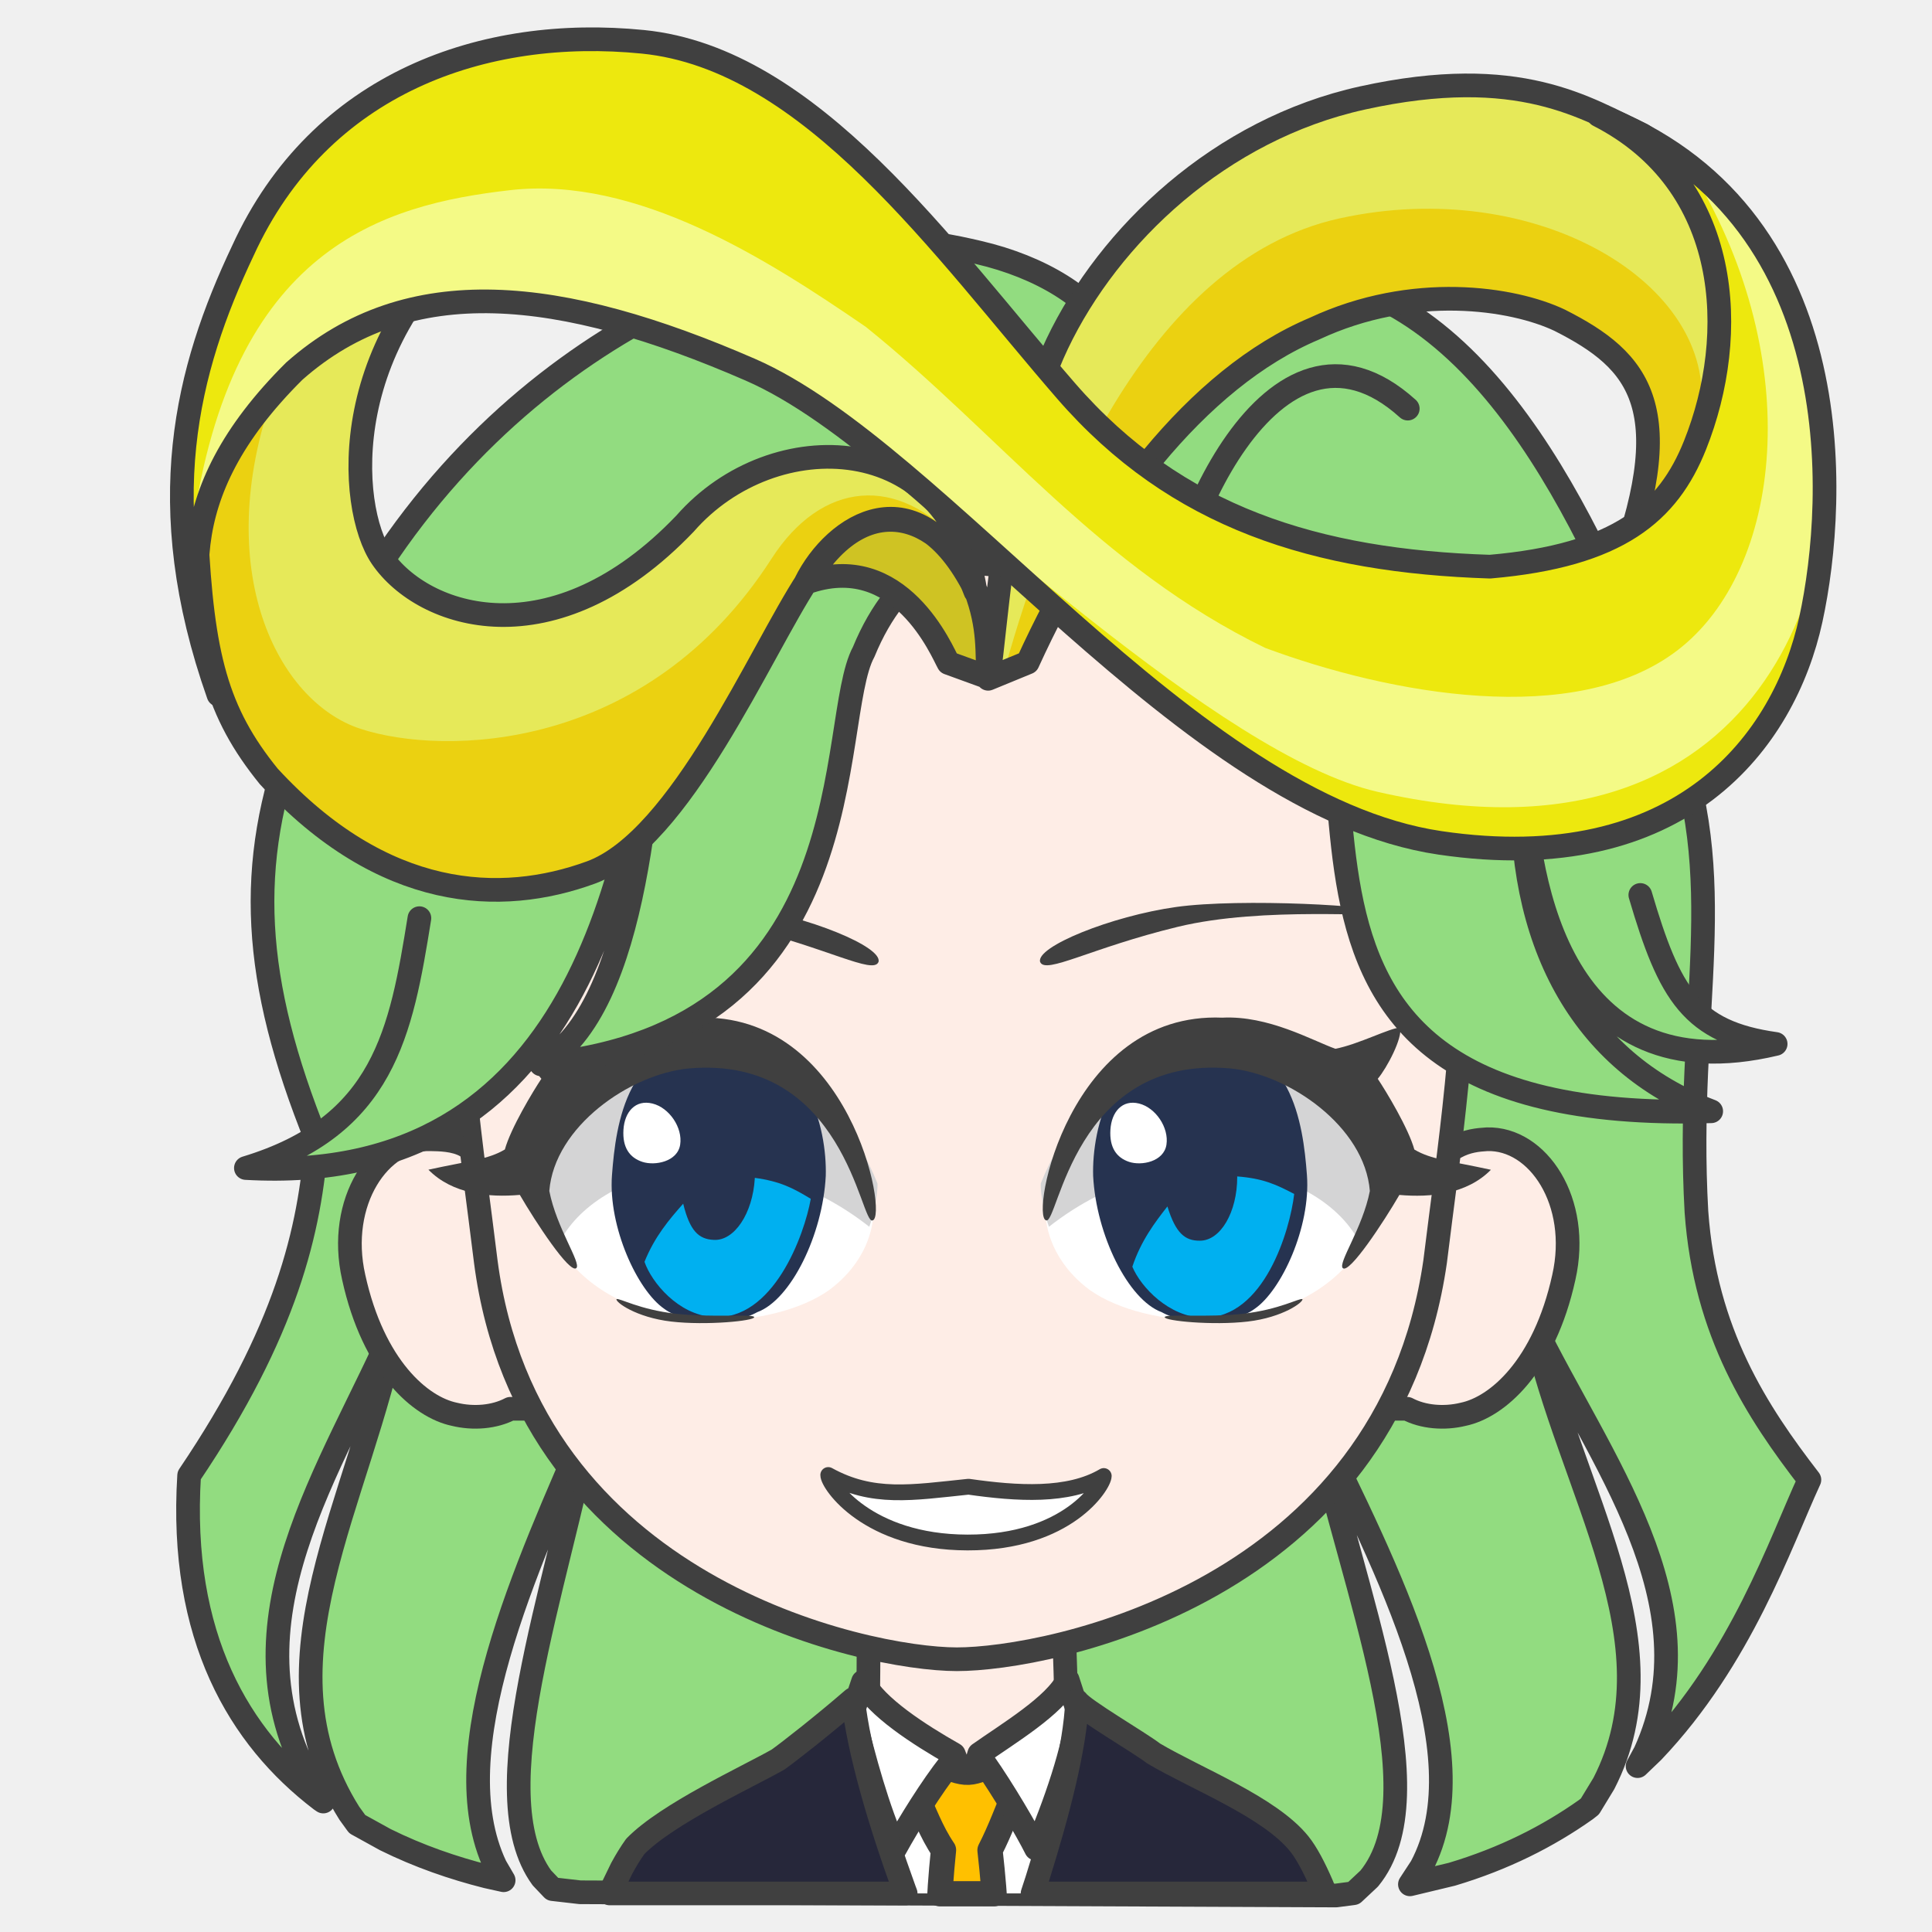
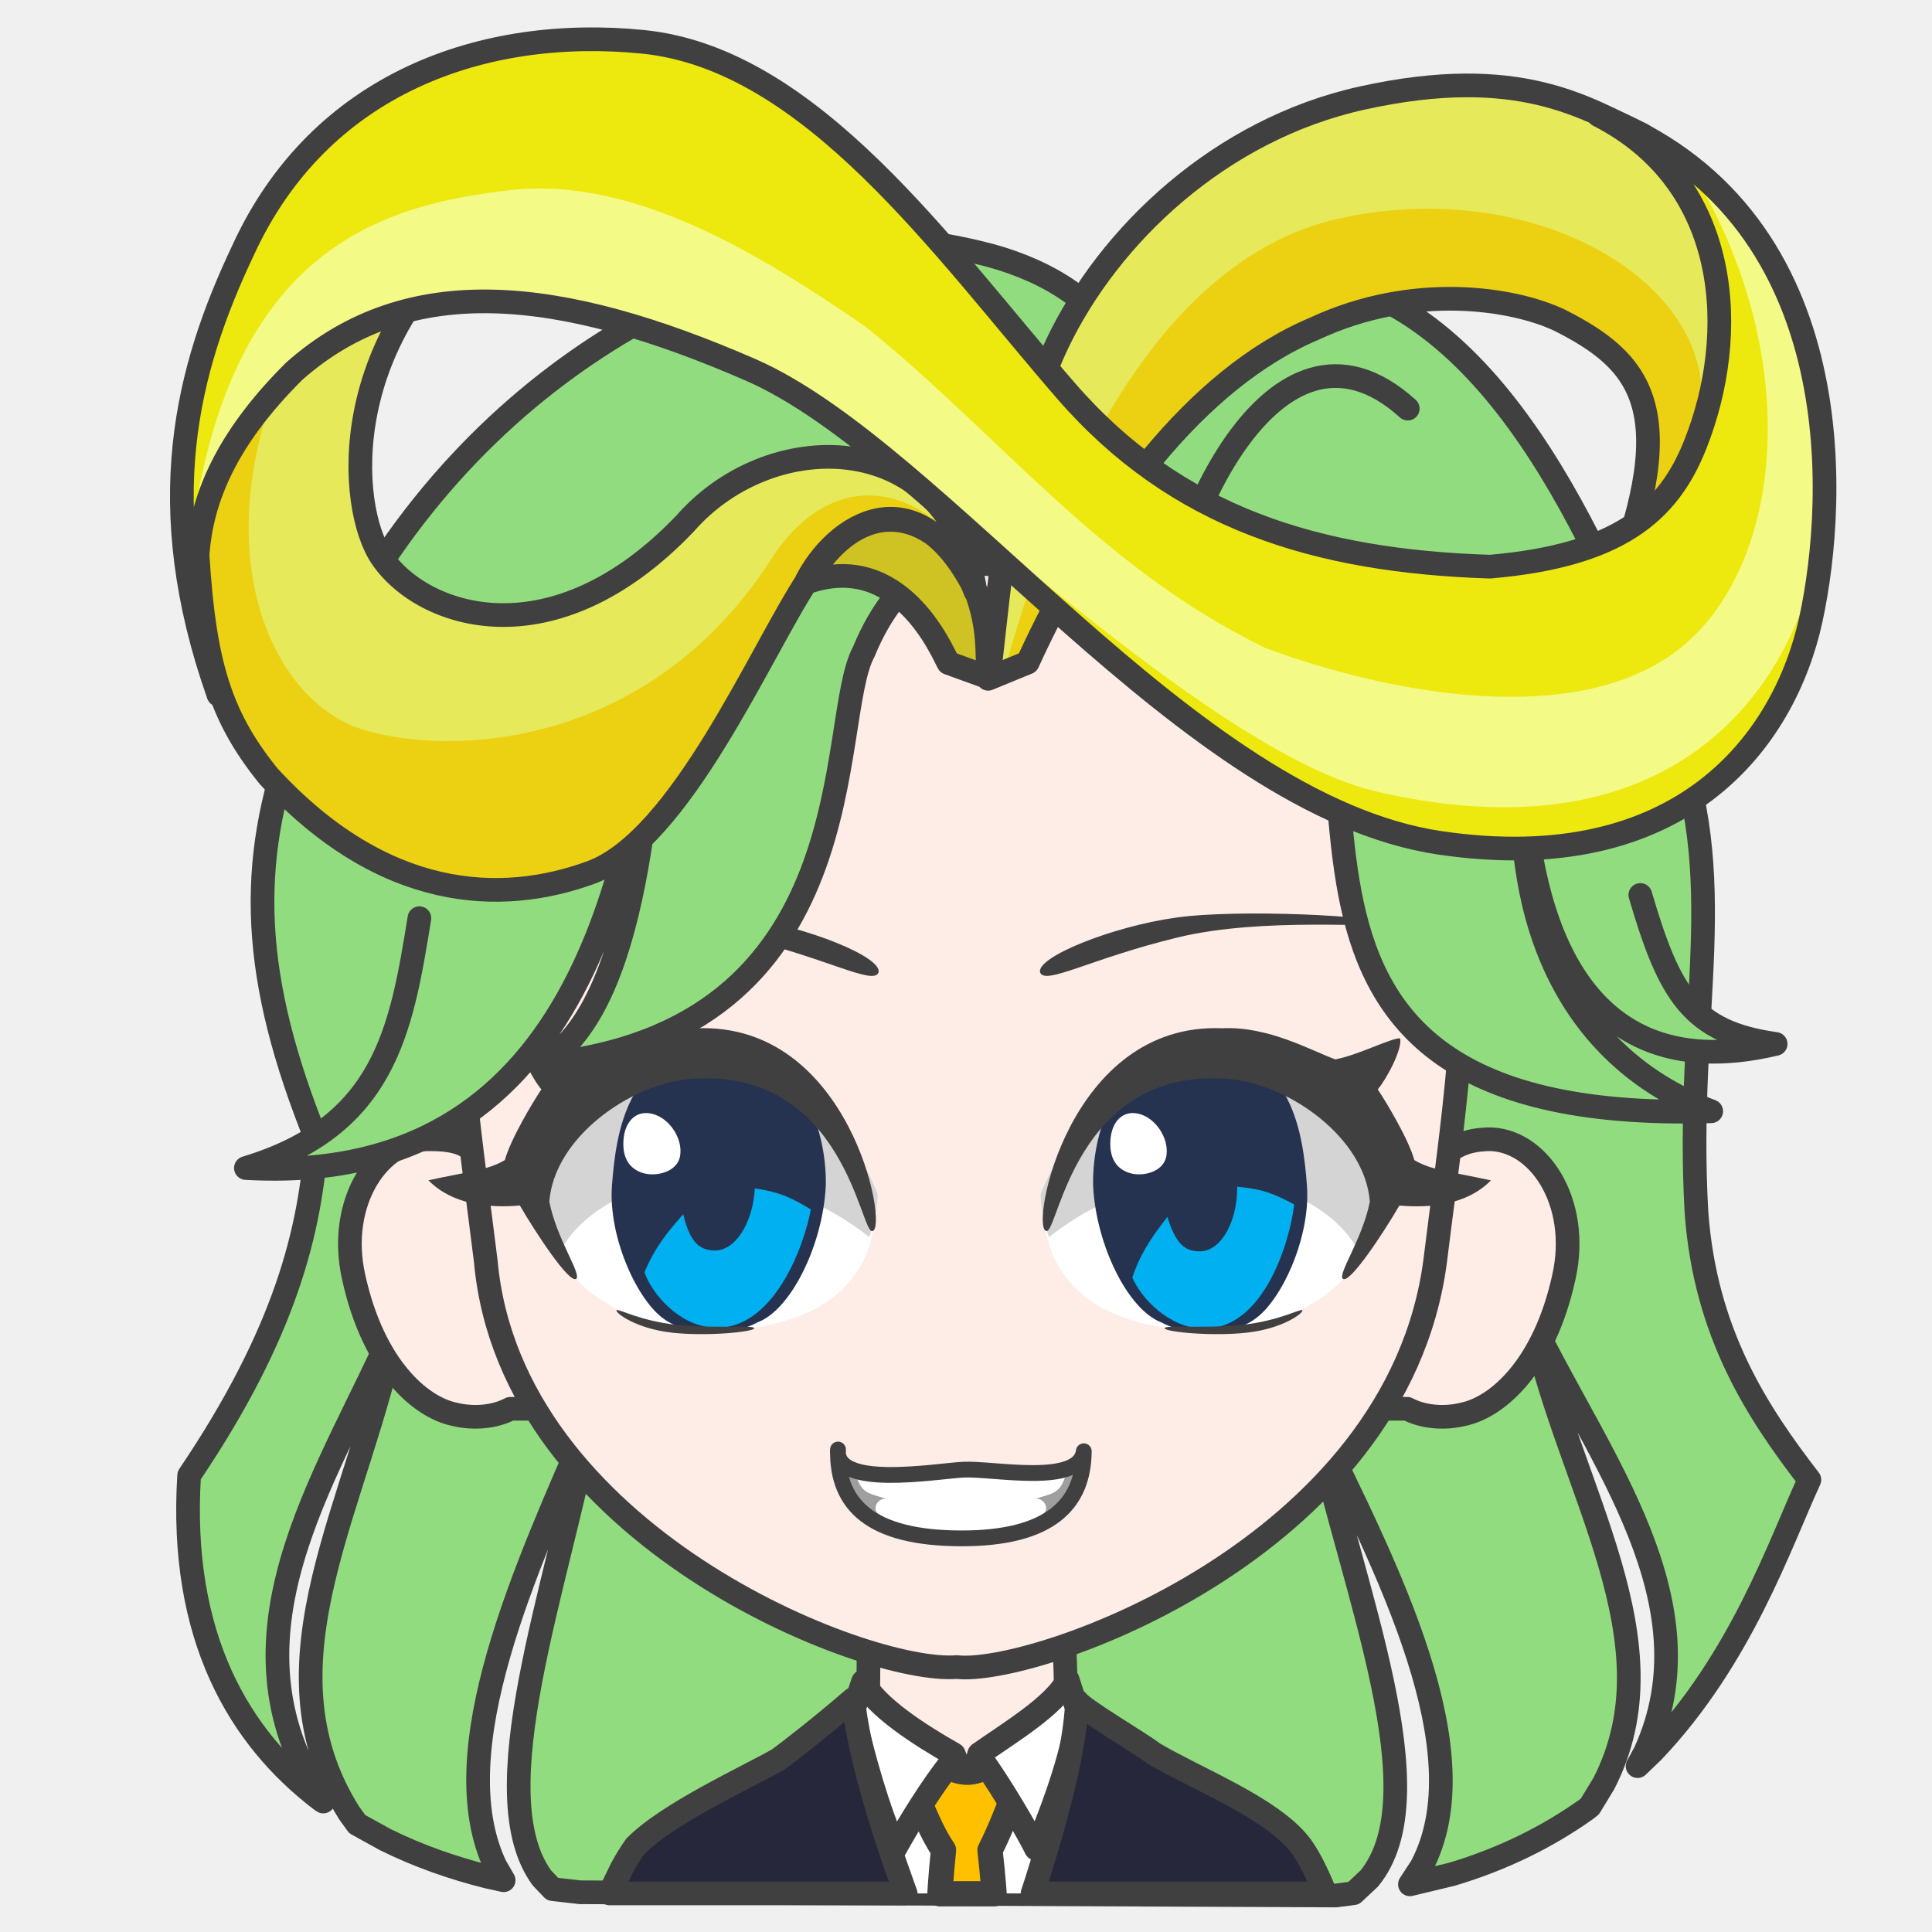
<svg xmlns="http://www.w3.org/2000/svg" width="2805" height="2805" xml:space="preserve" overflow="hidden">
  <g transform="translate(-833 -936)">
    <path d="M2117.1 1288.09C2170.66 1283.48 2218.9 1294.5 2253.3 1302.46 2345.05 1323.7 2417.28 1369.01 2448.81 1424.34 2493.34 1366.23 2635.73 1313.51 2743.65 1338.03 3019.52 1386.9 3164.81 1758.88 3256.87 1985.15 3348.94 2211.42 3279.21 2400.08 3296.02 2695.67 3308.64 2871.49 3384.32 2986.36 3460 3084.43 3417.23 3177.22 3361.27 3343.77 3232.66 3478.95L3210.54 3500.17 3221.56 3479.9C3320.42 3262.89 3154.32 3054.11 3058.71 2857.58 3112.41 3101.93 3267.53 3318.73 3161.58 3525.39L3141.32 3558.7 3135.51 3563.28C3080.91 3601.96 3016.76 3634.56 2940.87 3657.19L2880 3671.8 2896.57 3646.5C2985.55 3479.75 2845.61 3211.19 2743.17 3000.61 2796.87 3244.97 2921.05 3541.37 2820.89 3663.45L2798.26 3684.64 2772.79 3688 1675.18 3683.32 1635.27 3678.75 1619.78 3662.47C1530.55 3540.39 1641.18 3243.99 1689.02 2999.64 1597.76 3210.21 1473.09 3478.77 1552.36 3645.52L1564.22 3665.85 1539.62 3660.4C1491.24 3648.22 1440.91 3630.94 1392.4 3606.89L1351.62 3584.37 1340.17 3568.55C1201.67 3348.58 1356.65 3118.41 1407.91 2856.6 1316.65 3067.17 1153.3 3291.8 1285.42 3525.55L1302.35 3551.58 1298.94 3549.25C1180.54 3459.01 1092.95 3312.61 1107.6 3078.17 1248.53 2869.58 1283.46 2721.59 1292.57 2590.61 1199.37 2359.45 1189.22 2191.15 1262.14 1998 1444.78 1514.27 1844.41 1311.59 2117.1 1288.09Z" stroke="#404040" stroke-width="34.375" stroke-linecap="round" stroke-linejoin="round" stroke-miterlimit="10" fill="#92DC80" fill-rule="evenodd" />
    <path d="M100.689 0C98.84 79.836 96.894 90.206 97.677 152.663 83.972 154.528 27.834 183.216 0 194.001 30.346 293.966 148.667 378.98 237.171 377.992 325.675 377.003 449.331 272.574 478 193.222L384.282 152.667C385.065 90.208 383.117 77.408 384.519 2.429L100.689 0Z" stroke="#404040" stroke-width="34.375" stroke-linecap="round" stroke-linejoin="round" stroke-miterlimit="10" fill="#FEEDE6" fill-rule="evenodd" transform="matrix(-1 0 0 1 2478 3280)" />
    <path d="M2388 3415C2380.12 3511.12 2374.9 3592.77 2364.17 3673.48L2362.16 3685 2117.81 3685 2113.69 3669.47C2094.35 3590.38 2081.65 3511.79 2072 3416.72L2216.99 3495.83 2240.36 3547.43 2259.48 3493.54Z" fill="#FFFFFF" fill-rule="evenodd" />
    <path d="M2311.5 3464.5 2308.9 3533.03C2296.06 3562.77 2285.63 3592.51 2270.36 3622.26 2272.5 3641.16 2274.19 3658.84 2275.59 3675.72L2276.3 3685.5 2197.68 3685.5 2198.34 3674.1C2199.5 3657.6 2200.95 3640.41 2202.85 3622.02 2184.23 3594.62 2175.3 3567.21 2161.53 3539.81L2160.5 3471.63C2170.5 3482.7 2213.96 3510.28 2239.13 3509.1 2264.29 3507.91 2297.52 3481.68 2311.5 3464.5Z" stroke="#404040" stroke-width="36.667" stroke-linecap="round" stroke-linejoin="round" stroke-miterlimit="10" fill="#FFC000" fill-rule="evenodd" />
    <path d="M2086.03 3377.5C2104.69 3413.96 2167.68 3454.65 2217.87 3483.06L2224.06 3499.14 2212.7 3496.15C2185.53 3530.31 2152.57 3583.69 2132.81 3619.39 2107.62 3563.66 2087.7 3490.99 2071 3422.18L2086.03 3377.5ZM2383.11 3375 2398 3420.78C2393.69 3472.1 2364.03 3558.75 2337.17 3620 2323.84 3593.29 2289.35 3534.34 2261.76 3495.1L2249.76 3499.14 2254.65 3482.51C2296.89 3452.7 2364.66 3412.29 2383.11 3375Z" stroke="#404040" stroke-width="34.375" stroke-linecap="round" stroke-linejoin="round" stroke-miterlimit="10" fill="#FFFFFF" fill-rule="evenodd" />
    <path d="M360.257 2.64C351.193 15.603 270.78 62.143 248.996 78.862 186.77 115.64 80.312 156.728 37.62 210.019 26.948 223.341 15.861 244.346 4.77 270.024L0 282 424.878 282 418.476 262.397C388.156 166.036 362.993 69.528 360.257 2.64ZM685.525 0C676.986 76.713 646.426 179.471 611.045 276.831L609.081 282 1039 282 1021.48 245.832C1015.16 234.165 1008.58 223.408 1001.69 213.779 955.871 166.667 839.865 113.369 794.529 87.734 779.496 77.089 729.559 38.118 685.525 0Z" stroke="#404040" stroke-width="34.375" stroke-linecap="round" stroke-linejoin="round" stroke-miterlimit="10" fill="#26273A" fill-rule="evenodd" transform="matrix(-1 0 0 1 2757 3403)" />
    <path d="M1650.98 0.036C1638.99 0.301 1615.77 0.199 1598.98 10.041L163.429 11.887C145.718 2.046 130.061 0.883 116.972 0.036 43.246-2.084-19.296 90.548 5.535 200.504 34.143 330.583 102.569 389.139 151.67 399.354 179.182 406.083 209.864 403.542 232.923 391.368L1534.98 391.368C1558.05 403.542 1588.74 406.083 1616.27 399.354 1665.39 389.139 1733.84 330.583 1762.46 200.504 1787.3 90.548 1724.74-2.084 1650.98 0.036Z" stroke="#404040" stroke-width="34.375" stroke-linecap="round" stroke-linejoin="round" stroke-miterlimit="10" fill="#FEEDE6" fill-rule="evenodd" transform="matrix(-1 0 0 1 3109 2590)" />
-     <path d="M1473 666.518C1470.86 440.458 1414.77 7.502 730.797 0 77.236 2.902-1.422 444.417 0.019 666.518 0.541 939.935 26.762 1089.61 47.41 1258.83 116.854 1739.28 608.771 1836.08 741.873 1836 874.974 1835.92 1363.87 1731.91 1425.69 1258.83 1446.3 1089.61 1472.48 939.935 1473 666.518Z" stroke="#404040" stroke-width="34.375" stroke-linecap="round" stroke-linejoin="round" stroke-miterlimit="10" fill="#FEEDE6" fill-rule="evenodd" transform="matrix(-1 0 0 1 2964 1509)" />
-     <path d="M2540.39 2252.85C2634.17 2239.66 2839.77 2251.03 2840.71 2261.19 2841.31 2269.71 2669.28 2250.97 2542.89 2281.65 2416.5 2312.32 2350.97 2351.11 2343.16 2332.69 2336.2 2310.69 2446.61 2266.05 2540.39 2252.85Z" fill="#404040" fill-rule="evenodd" />
-     <path d="M2351 2697.86C2445.64 2406.98 2698.03 2405.1 2856 2607.04 2854.8 2676.24 2827.99 2720.24 2782.56 2779.02 2684.56 2879.26 2495.76 2865.52 2415.79 2809.31 2360.11 2768.31 2351.43 2717.34 2351 2697.86Z" fill="#FFFFFF" fill-rule="evenodd" />
-     <path d="M2355.98 2717.05C2537.18 2574.98 2752.86 2630.69 2807.89 2742 2904.08 2579.98 2698.5 2453.03 2617.99 2458.15 2537.48 2463.27 2403.92 2502.96 2344.07 2654.16 2343.22 2669.65 2350.38 2702.93 2355.98 2717.05Z" fill="#D4D4D5" fill-rule="evenodd" />
-     <path d="M2420.09 2643.13C2418.17 2574.88 2446.79 2444.15 2577.75 2444 2708.71 2443.85 2724.87 2566.95 2730.5 2642.22 2736.13 2717.49 2693.38 2809.55 2654.81 2836.07 2623.75 2859.37 2555.59 2861.31 2519.54 2841.06 2470.8 2823.17 2424.42 2728.74 2420.09 2643.13Z" fill="#263350" fill-rule="evenodd" />
-     <path d="M2629.18 2644C2666.42 2646.89 2685.13 2655.38 2712 2669.48 2705.98 2721.76 2668.58 2849.92 2580.45 2849 2530.42 2848.47 2489.34 2804.67 2477 2775.08 2489.52 2737.51 2509.46 2711.15 2527.92 2687.59 2539.95 2726.6 2553.47 2737.56 2575.14 2737.32 2605.04 2737.32 2629.28 2695.93 2629.28 2644.87 2629.25 2644.58 2629.21 2644.29 2629.18 2644Z" fill="#00B0F0" fill-rule="evenodd" />
-     <path d="M2445.17 2576.15C2446.81 2550.07 2462.48 2532.15 2486.72 2538.17 2510.96 2544.19 2530.33 2573.23 2526.52 2597.93 2522.7 2622.63 2490.43 2628.89 2472.3 2622.87 2454.16 2616.84 2443.53 2602.23 2445.17 2576.15Z" fill="#FFFFFF" fill-rule="evenodd" />
-     <path d="M2524.01 2848.32C2524.22 2843.24 2585.02 2849.33 2637.88 2843.35 2690.74 2837.37 2720.1 2820.08 2723.93 2822.17 2725.71 2826.34 2695.74 2848.73 2644.51 2854.71 2593.27 2860.69 2523.23 2853.67 2524.01 2848.32Z" fill="#404040" fill-rule="evenodd" />
-     <path d="M2351.81 2707.73C2369.17 2715.28 2392.34 2467.43 2618.79 2487.18 2704.75 2495.38 2814.41 2571.9 2821.83 2665.16 2811.32 2719.1 2775.3 2769.51 2782.51 2777.12 2792.15 2786.06 2842.59 2708.96 2864.69 2670.89 2910.09 2674.85 2962.78 2669.81 2997.6 2634.36 2938.29 2621.38 2910.93 2619.59 2886.43 2604.96 2877.97 2574.27 2845.63 2520.71 2833.31 2502.28 2846.65 2486.54 2869.87 2442.16 2865.63 2428.07 2851.94 2427.93 2804.99 2452.43 2771.76 2458.68 2737.49 2446.35 2674.55 2410.17 2607.64 2413.5 2384.33 2404.28 2328.56 2702.87 2351.81 2707.73Z" fill="#404040" fill-rule="evenodd" />
-     <path d="M0.001 98C-0.247 84.5 56.711 0.243 202.22 0 347.728-0.243 399.752 83.04 400 96.54 348.458 66.048 274.12 70.935 203.71 81.002 120.952 72.403 64.44 62.451 0.001 98Z" stroke="#404040" stroke-width="22.917" stroke-linecap="round" stroke-linejoin="round" stroke-miterlimit="10" fill="#FFFFFF" fill-rule="evenodd" transform="matrix(1 -1.22465e-16 -1.22465e-16 -1 2035.5 3175.5)" />
-     <path d="M186.338 31.595C277.661 7.069 482.779-6.696 484.949 3.272 486.585 11.654 313.833 14.023 192.321 59.871 70.809 105.719 10.589 152.201 0.616 134.876-8.963 113.881 95.016 56.122 186.338 31.595Z" fill="#404040" fill-rule="evenodd" transform="matrix(-0.992546 0.121869 0.121869 0.992546 2092.58 2198.8)" />
-     <path d="M0 231.863C94.453-59.02 346.343-60.897 504 141.035 502.806 210.244 476.044 254.236 430.705 313.016 332.901 413.259 144.474 399.524 64.66 343.313 9.088 302.313 0.433 251.335 0 231.863Z" fill="#FFFFFF" fill-rule="evenodd" transform="matrix(-1 0 0 1 2101 2466)" />
-     <path d="M11.951 259.048C192.782 116.981 408.028 172.689 462.945 284 558.939 121.975 353.778-4.967 273.432 0.15 193.085 5.267 59.794 44.958 0.068 196.16-0.775 211.652 6.372 244.93 11.951 259.048Z" fill="#D4D4D5" fill-rule="evenodd" transform="matrix(-1 0 0 1 2107 2458)" />
-     <path d="M0.089 199.126C-1.835 130.881 26.788 0.152 157.748 0 288.708-0.151 304.87 122.948 310.498 198.22 316.126 273.492 273.378 365.552 234.811 392.074 203.75 415.368 135.594 417.312 99.54 397.059 50.8 379.169 4.417 284.74 0.089 199.126Z" fill="#263350" fill-rule="evenodd" transform="matrix(-1 0 0 1 2032 2444)" />
-     <path d="M1928.81 2646.07C1965.9 2651.19 1984.11 2660.8 2010.14 2676.51 2000.99 2728.42 1955.89 2854.33 1867.78 2848.12 1817.77 2844.6 1779.29 2798.34 1768.72 2768.02 1783.5 2731.2 1805.02 2706.04 1824.9 2683.59 1834.6 2723.31 1847.47 2735.09 1869.16 2736.14 1899.08 2737.93 1925.8 2698 1928.86 2646.94 1928.84 2646.65 1928.83 2646.36 1928.81 2646.07Z" fill="#00B0F0" fill-rule="evenodd" />
-     <path d="M1738.17 2576.15C1739.83 2550.07 1755.69 2532.15 1780.23 2538.17 1804.77 2544.19 1824.37 2573.23 1820.51 2597.93 1816.65 2622.63 1783.99 2628.89 1765.63 2622.87 1747.27 2616.84 1736.51 2602.23 1738.17 2576.15Z" fill="#FFFFFF" fill-rule="evenodd" />
-     <path d="M0.007 26.317C0.219 21.242 61.016 27.326 113.877 21.346 166.738 15.367 196.1-1.921 199.925 0.175 201.705 4.337 171.739 26.731 120.507 32.711 69.275 38.691-0.773 31.666 0.007 26.317Z" fill="#404040" fill-rule="evenodd" transform="matrix(-1 0 0 1 1928 2822)" />
-     <path d="M14.772 403.188C33.464 405.982-8.276 160.591 215.199 121.016 300.215 106.683 425.747 152.189 457.013 240.35 460.826 295.17 439.119 353.185 448.039 358.673 459.646 364.807 488.351 277.274 499.828 234.779 544.628 226.847 594.131 208.339 618.548 165.076 557.998 167.899 531.148 173.256 503.743 165.466 487.649 138.019 442.613 94.666 425.973 80.051 434.764 61.397 445.678 12.517 437.953 0 424.711 3.414 385.768 39.233 355.347 53.878 319.115 50.843 249.058 32.193 185.403 52.74-32.324 101.666-8.909 404.511 14.772 403.188Z" fill="#404040" fill-rule="evenodd" transform="matrix(-0.965886 0.258967 0.258967 0.965886 2009.7 2314.6)" />
+     <path d="M1473 666.323C1470.86 440.329 1414.77 7.5 730.797 0 77.236 2.901-1.422 444.287 0.019 666.323 0.541 939.66 26.762 1089.29 47.41 1258.46 102.989 1678.32 632.54 1860.32 741.873 1847.36 872.994 1858.18 1389.62 1657.07 1425.69 1258.46 1446.3 1089.29 1472.48 939.66 1473 666.323Z" stroke="#404040" stroke-width="34.375" stroke-linecap="round" stroke-linejoin="round" stroke-miterlimit="10" fill="#FEEDE6" fill-rule="evenodd" transform="matrix(-1 0 0 1 2964 1509)" />
+     <path d="M2540.39 2268.24C2634.17 2255.05 2839.77 2266.42 2840.71 2276.58 2841.31 2285.1 2669.28 2266.36 2542.89 2297.04 2416.5 2327.71 2350.97 2366.5 2343.16 2348.08 2336.2 2326.08 2446.61 2281.44 2540.39 2268.24Z" fill="#404040" fill-rule="evenodd" />
+     <path d="M2351 2712.86C2445.64 2421.98 2698.03 2420.1 2856 2622.04 2854.8 2691.24 2827.99 2735.24 2782.56 2794.02 2684.56 2894.26 2495.76 2880.52 2415.79 2824.31 2360.11 2783.31 2351.43 2732.33 2351 2712.86Z" fill="#FFFFFF" fill-rule="evenodd" />
+     <path d="M2355.98 2732.05C2537.18 2589.98 2752.86 2645.69 2807.89 2757 2904.08 2594.97 2698.5 2468.03 2617.99 2473.15 2537.48 2478.27 2403.92 2517.96 2344.07 2669.16 2343.22 2684.65 2350.38 2717.93 2355.98 2732.05Z" fill="#D4D4D5" fill-rule="evenodd" />
+     <path d="M2420.09 2658.13C2418.17 2589.88 2446.79 2459.15 2577.75 2459 2708.71 2458.85 2724.87 2581.95 2730.5 2657.22 2736.13 2732.49 2693.38 2824.55 2654.81 2851.07 2623.75 2874.37 2555.59 2876.31 2519.54 2856.06 2470.8 2838.17 2424.42 2743.74 2420.09 2658.13Z" fill="#263350" fill-rule="evenodd" />
+     <path d="M2629.18 2659C2666.42 2661.9 2685.13 2670.44 2712 2684.61 2705.98 2737.13 2668.58 2865.92 2580.45 2865 2530.42 2864.47 2489.34 2820.46 2477 2790.72 2489.52 2752.96 2509.46 2726.48 2527.92 2702.8 2539.95 2742 2553.47 2753.02 2575.14 2752.77 2605.04 2752.77 2629.28 2711.18 2629.28 2659.87 2629.25 2659.58 2629.21 2659.29 2629.18 2659Z" fill="#00B0F0" fill-rule="evenodd" />
+     <path d="M2445.17 2591.6C2446.81 2565.22 2462.48 2547.09 2486.72 2553.18 2510.96 2559.28 2530.33 2588.64 2526.52 2613.62 2522.7 2638.6 2490.43 2644.94 2472.3 2638.84 2454.16 2632.75 2443.53 2617.98 2445.17 2591.6Z" fill="#FFFFFF" fill-rule="evenodd" />
+     <path d="M2524.01 2864.32C2524.22 2859.24 2585.02 2865.33 2637.88 2859.35 2690.74 2853.37 2720.1 2836.08 2723.93 2838.18 2725.71 2842.34 2695.74 2864.73 2644.51 2870.71 2593.27 2876.69 2523.23 2869.67 2524.01 2864.32Z" fill="#404040" fill-rule="evenodd" />
+     <path d="M2351.81 2723.12C2369.17 2730.67 2392.34 2482.82 2618.79 2502.57 2704.75 2510.77 2814.41 2587.29 2821.83 2680.55 2811.32 2734.49 2775.3 2784.9 2782.51 2792.51 2792.15 2801.45 2842.59 2724.35 2864.69 2686.28 2910.09 2690.24 2962.78 2685.2 2997.6 2649.75 2938.29 2636.77 2910.93 2634.98 2886.43 2620.35 2877.97 2589.66 2845.63 2536.1 2833.31 2517.67 2846.65 2501.93 2869.87 2457.55 2865.63 2443.46 2851.94 2443.32 2804.99 2467.82 2771.76 2474.07 2737.49 2461.74 2674.55 2425.56 2607.64 2428.89 2384.33 2419.67 2328.56 2718.26 2351.81 2723.12Z" fill="#404040" fill-rule="evenodd" />
+     <path d="M186.338 31.595C277.661 7.069 482.779-6.696 484.949 3.272 486.585 11.654 313.833 14.023 192.321 59.871 70.809 105.719 10.589 152.201 0.616 134.876-8.963 113.881 95.016 56.122 186.338 31.595Z" fill="#404040" fill-rule="evenodd" transform="matrix(-0.992546 0.121869 0.121869 0.992546 2092.58 2214.19)" />
+     <path d="M0 231.863C94.453-59.02 346.343-60.897 504 141.035 502.806 210.244 476.044 254.236 430.705 313.016 332.901 413.259 144.474 399.524 64.66 343.313 9.088 302.313 0.433 251.335 0 231.863Z" fill="#FFFFFF" fill-rule="evenodd" transform="matrix(-1 0 0 1 2101 2481)" />
+     <path d="M11.951 259.048C192.782 116.981 408.028 172.689 462.945 284 558.939 121.975 353.778-4.967 273.432 0.15 193.085 5.267 59.794 44.958 0.068 196.16-0.775 211.652 6.372 244.93 11.951 259.048Z" fill="#D4D4D5" fill-rule="evenodd" transform="matrix(-1 0 0 1 2107 2473)" />
+     <path d="M0.089 199.126C-1.835 130.881 26.788 0.152 157.748 0 288.708-0.151 304.87 122.948 310.498 198.22 316.126 273.492 273.378 365.552 234.811 392.075 203.75 415.368 135.594 417.313 99.54 397.059 50.8 379.169 4.417 284.741 0.089 199.126Z" fill="#263350" fill-rule="evenodd" transform="matrix(-1 0 0 1 2032 2459)" />
+     <path d="M1928.81 2661.46C1965.9 2666.58 1984.11 2676.19 2010.14 2691.9 2000.99 2743.81 1955.89 2869.72 1867.78 2863.51 1817.77 2859.99 1779.29 2813.73 1768.72 2783.41 1783.5 2746.59 1805.02 2721.43 1824.9 2698.98 1834.6 2738.7 1847.47 2750.48 1869.16 2751.53 1899.08 2753.32 1925.8 2713.39 1928.86 2662.33 1928.84 2662.04 1928.83 2661.75 1928.81 2661.46Z" fill="#00B0F0" fill-rule="evenodd" />
+     <path d="M1738.17 2591.6C1739.83 2565.22 1755.69 2547.09 1780.23 2553.18 1804.77 2559.28 1824.37 2588.64 1820.51 2613.62 1816.65 2638.6 1783.99 2644.94 1765.63 2638.84 1747.27 2632.75 1736.51 2617.98 1738.17 2591.6Z" fill="#FFFFFF" fill-rule="evenodd" />
+     <path d="M0.007 26.317C0.219 21.242 61.016 27.326 113.877 21.346 166.738 15.367 196.1-1.921 199.925 0.175 201.705 4.337 171.739 26.731 120.507 32.711 69.275 38.691-0.773 31.666 0.007 26.317Z" fill="#404040" fill-rule="evenodd" transform="matrix(-1 0 0 1 1928 2838)" />
+     <path d="M14.772 403.188C33.464 405.982-8.276 160.591 215.199 121.016 300.215 106.683 425.747 152.189 457.013 240.35 460.826 295.17 439.119 353.185 448.039 358.673 459.646 364.807 488.351 277.274 499.828 234.779 544.628 226.847 594.131 208.339 618.548 165.076 557.998 167.899 531.148 173.256 503.743 165.466 487.649 138.019 442.613 94.666 425.973 80.051 434.764 61.397 445.678 12.517 437.953 0 424.711 3.414 385.768 39.233 355.347 53.878 319.115 50.843 249.058 32.193 185.403 52.74-32.324 101.666-8.909 404.511 14.772 403.188Z" fill="#404040" fill-rule="evenodd" transform="matrix(-0.965886 0.258967 0.258967 0.965886 2009.7 2329.99)" />
+     <path d="M0.156 129C-1.666 47.947 48.47 0.421 178.279 0.003 308.089-0.416 356.52 49.57 357 126.486 350.21 75.459 224.255 102.136 181.887 99.727 139.519 97.319-5.392 72.04 0.156 129Z" stroke="#404040" stroke-width="22.917" stroke-linecap="round" stroke-linejoin="round" stroke-miterlimit="10" fill="#FFFFFF" fill-rule="evenodd" transform="matrix(1 -1.22465e-16 -1.22465e-16 -1 2049.5 3169.5)" />
+     <path d="M2052 3068 2074.74 3075.39C2084.41 3103.97 2090.16 3102.99 2121 3112.35 2108.19 3108.9 2096.17 3127.62 2110.81 3136 2060.36 3125.65 2052.26 3084.26 2052 3068Z" fill="#404040" fill-rule="evenodd" fill-opacity="0.502" />
+     <path d="M0 0 22.738 7.391C32.409 35.971 38.159 34.985 69 44.348 56.193 40.898 44.171 59.623 58.807 68 8.364 57.652 0.262 16.261 0 0Z" fill="#404040" fill-rule="evenodd" fill-opacity="0.502" transform="matrix(-1 0 0 1 2404 3068)" />
    <path d="M1375 2361 1625.07 2228.66 2169.33 1680.39 2444.61 1711.9 2518.16 1829.53 2602.21 1716.1 3033 1737.11 2669.46 1474.52 2015.93 1401 1599.85 1598.46 1414.93 1978.68 1375 2361Z" fill="#92DC80" fill-rule="evenodd" />
    <path d="M2402.39 1443C2459.84 1573.29 2494.18 1705.68 2518 1840.18 2281.87 1699.38 2075.17 1751.92 1866.37 1833.87 1755.66 1905.32 1602.91 2079.75 1553.16 2218.44 1491.5 2406.18 1520.23 2423.69 1551.06 2422.29L1488 2582" stroke="#404040" stroke-width="34.375" stroke-linecap="round" stroke-linejoin="round" stroke-miterlimit="10" fill="#92DC80" fill-rule="evenodd" />
    <path d="M1441.92 2269.06C1415.3 2434.35 1390.92 2571 1190 2631.81 1672.37 2659.48 1751.66 2198.27 1791.08 1889.28 1774.84 2057.54 1763.24 2399.88 1618.41 2481.28 2097.24 2435.15 2032.43 1982.28 2086.97 1882.45 2136.9 1760.2 2226.75 1718.16 2305.48 1714.35 2403.03 1709.56 2457.46 1751.47 2524 1836.22 2500.19 1720.66 2478.48 1661.82 2427.35 1577.78 2338.4 1462.21 2243.31 1386.77 2101.04 1445.27" stroke="#404040" stroke-width="34.375" stroke-linecap="round" stroke-linejoin="round" stroke-miterlimit="10" fill="#92DC80" fill-rule="evenodd" />
    <path d="M2876.87 1529.25C2679.02 1350.32 2527.89 1728.43 2529.01 1852.4 2560.4 1793.04 2590.6 1716.39 2664.79 1756.73 2917.84 1946.23 2535.49 2571.67 3317.44 2549.42 3127.18 2477.2 3034.44 2300.62 3043.78 2064.21 3050.71 2221.25 3100.11 2525.58 3411 2451.65 3289.27 2434.51 3257.04 2379.9 3214.52 2235.36" stroke="#404040" stroke-width="34.375" stroke-linecap="round" stroke-linejoin="round" stroke-miterlimit="10" fill="#92DC80" fill-rule="evenodd" />
    <path d="M2021 1771.17C2037.79 1724.18 2105.21 1643.95 2204.26 1718.21 2240.29 1764.89 2266.43 1848.97 2264.94 1912L2221.29 1901.93C2195.92 1871.35 2137.87 1749.75 2021 1771.17Z" fill="#CFC323" fill-rule="evenodd" />
    <path d="M2242.77 1809.44C2267.06 1849.92 2263.01 1882.31 2265.04 1916.73L2242.77 1809.44ZM1554.36 1242.63C1315.45 1417.4 1358.23 1605.26 1384.29 1742.64 1431.06 1894.53 1528.68 1913.7 1717.92 1897.58 1843.46 1885.43 1921.09 1763.39 1981.83 1684.44 2052.2 1623.65 2171.62 1626.47 2224.95 1728.25 2168.48 1696.29 2093.06 1632.16 2004.9 1777.8 1936.74 1875.64 1858.77 2110.23 1719.4 2190.66 1599.02 2260.13 1386.99 2241.29 1220.28 2060.45 1158.87 1984.88 1123.77 1885.01 1115 1706.2 1194.64 1294.59 1365.39 1285.82 1554.36 1242.63ZM2898.11 1051.28C3020.23 1047.03 3133.64 1091.32 3214.63 1129.27 3324.64 1284.47 3351.64 1354.64 3350.29 1424.82 3357.04 1555.73 3317.22 1696.75 3174.14 1781.1 3272.67 1526.04 3211.26 1457.21 3095.17 1398.5 3027.01 1366.11 2881.9 1343.85 2738.82 1410.65 2567.4 1482.85 2410.14 1680.56 2309.58 1900.53L2265.04 1918.75C2266.39 1723.74 2278.13 1614.98 2378.69 1415.93 2459.54 1276.88 2506.65 1227.79 2674.03 1123.2 2748.44 1073.86 2824.84 1053.83 2898.11 1051.28Z" fill="#EBD111" fill-rule="evenodd" />
    <path d="M1402.12 1394C1315.9 1419.9 1276.55 1447.28 1229.06 1509.34 1139.68 1763.51 1235.46 1954.43 1356.14 1994.07 1476.81 2033.72 1771.66 2029.55 1953.11 1747.22 2025.89 1633.97 2136.52 1624.28 2225 1724.2 2179.04 1657.45 2162.04 1611.65 2082.06 1601.83 1999.18 1604.67 1910.67 1606.67 1843.7 1690.18 1738.92 1776.33 1646.5 1854.1 1497.04 1819.37 1366.95 1770.79 1298.54 1665.57 1402.12 1394Z" fill="#E6E959" fill-rule="evenodd" />
    <path d="M2293.52 1901.31C2352.35 1691.91 2493 1315.32 2778.53 1252.92 3064.05 1190.51 3325.26 1348.18 3302.33 1533.58 3390.33 1252.62 3231.37 1022.9 2851.5 1074.21 2471.64 1125.53 2315.9 1453.96 2290.93 1767.68L2278 1919 2293.52 1901.31Z" fill="#E6E959" fill-rule="evenodd" />
    <path d="M2249.15 1792.18C2270.06 1847 2265.66 1885.05 2267.68 1919.48L2209.96 1898.49C2201.49 1883.88 2140.04 1732.34 2002.59 1782.2 2044.36 1697.49 2162.23 1619.72 2249.15 1792.18ZM1557.23 1245.06C1318.38 1419.91 1337.79 1672.91 1387.2 1745.31 1447.32 1833.38 1636.01 1896.64 1827.67 1696.11 1956.37 1548.9 2213.92 1560.19 2249.19 1794.92 2211.51 1693.09 2094.98 1630.99 2005.68 1777.65 1936.8 1882.37 1821.23 2155.18 1690.82 2202.78 1560.42 2250.39 1389.9 2244.2 1223.25 2063.28 1147.32 1969.76 1126.77 1887.75 1118 1708.85 1197.61 1297.04 1368.31 1288.26 1557.23 1245.06ZM2811.09 1078.24C3039.82 1027.93 3136.02 1093.67 3216.98 1131.64 3380.64 1234.32 3353.95 1357.12 3352.6 1427.33 3359.35 1558.3 3319.54 1699.4 3176.5 1783.79 3275.01 1528.6 3213.61 1459.74 3097.56 1401.01 3029.42 1368.6 2884.36 1346.32 2741.32 1413.16 2569.95 1485.39 2425.64 1677.82 2325.11 1897.9L2267.68 1921.51C2280.5 1843.87 2292.6 1593.3 2367.88 1435.22 2443.16 1277.15 2604.63 1123.65 2811.09 1078.24Z" stroke="#404040" stroke-width="34.375" stroke-linecap="round" stroke-linejoin="round" stroke-miterlimit="10" fill="none" fill-rule="evenodd" />
    <path d="M1151.35 1945.1C1112.21 1802.01 1075.1 1650.82 1264.71 1473.3 1450.94 1323.89 1666.76 1370.92 1951.39 1486.87 2236.02 1602.82 2573.16 2148.95 2972.52 2169 3383.14 2160.07 3395.09 2009.61 3460.55 1834.8 3514.79 1659.52 3485.41 1522.34 3442.23 1397.47 3399.04 1278.68 3310.69 1158.98 3149.07 1099.6 3325.85 1226.23 3355.49 1322.99 3299.08 1580.83 3255.9 1676 3178.35 1738.56 2991.44 1754.76 2739.75 1746.66 2584.48 1707.86 2376.05 1499.62 2197.24 1302.53 1992.27 1022.76 1772.97 999.808 1595.41 991.939 1348.94 1038.59 1209.15 1270.5 1086.32 1460.36 1064.98 1677.81 1151.35 1945.1Z" fill="#EDE80E" fill-rule="evenodd" />
    <path d="M3323.52 1214.49C3384.05 1283.45 3423.18 1303.35 3474.51 1524.65 3525.84 1745.95 3400.73 2215.74 2832.93 2085.6 2601.05 2032.45 2217.23 1654.84 2047.33 1543 1833.56 1421.57 1651.4 1333.41 1405.62 1392.57 1253.84 1444.09 1166.02 1551.28 1112 1705.64 1169.01 1294.99 1388.97 1233.34 1573.2 1212.12 1757.43 1190.91 1946.98 1312.47 2089.89 1410.44 2283.26 1565.87 2428.59 1759.39 2670 1876.72 2850.68 1943.85 3119.49 1993.77 3268.07 1880.45 3421.06 1763.76 3454.77 1460.31 3292.7 1190L3323.52 1214.49Z" fill="#F4FA86" fill-rule="evenodd" />
    <path d="M1150.19 1944.66C1111.05 1801.51 1075.92 1658.03 1260.22 1474.89 1426.35 1327.65 1647.54 1353.11 1922.42 1472.79 2197.42 1592.53 2557.15 2105.76 2923.62 2159.71 3274.67 2211.39 3423.71 2011.5 3462.09 1835.43 3500.47 1659.35 3520.91 1242.8 3153.9 1103.26 3347.5 1201.96 3358.22 1421.58 3293.88 1582.47 3255.06 1679.55 3183.2 1742.51 2996.25 1758.71 2744.51 1750.61 2541.16 1688.36 2380.73 1503.46 2201.89 1297.33 2010.97 1021.08 1766.34 996.703 1536.77 973.829 1297.68 1054.77 1185.63 1299.98 1104.17 1472.02 1052.62 1668.3 1150.19 1944.66Z" stroke="#404040" stroke-width="34.375" stroke-linecap="round" stroke-linejoin="round" stroke-miterlimit="10" fill="none" fill-rule="evenodd" />
  </g>
</svg>
